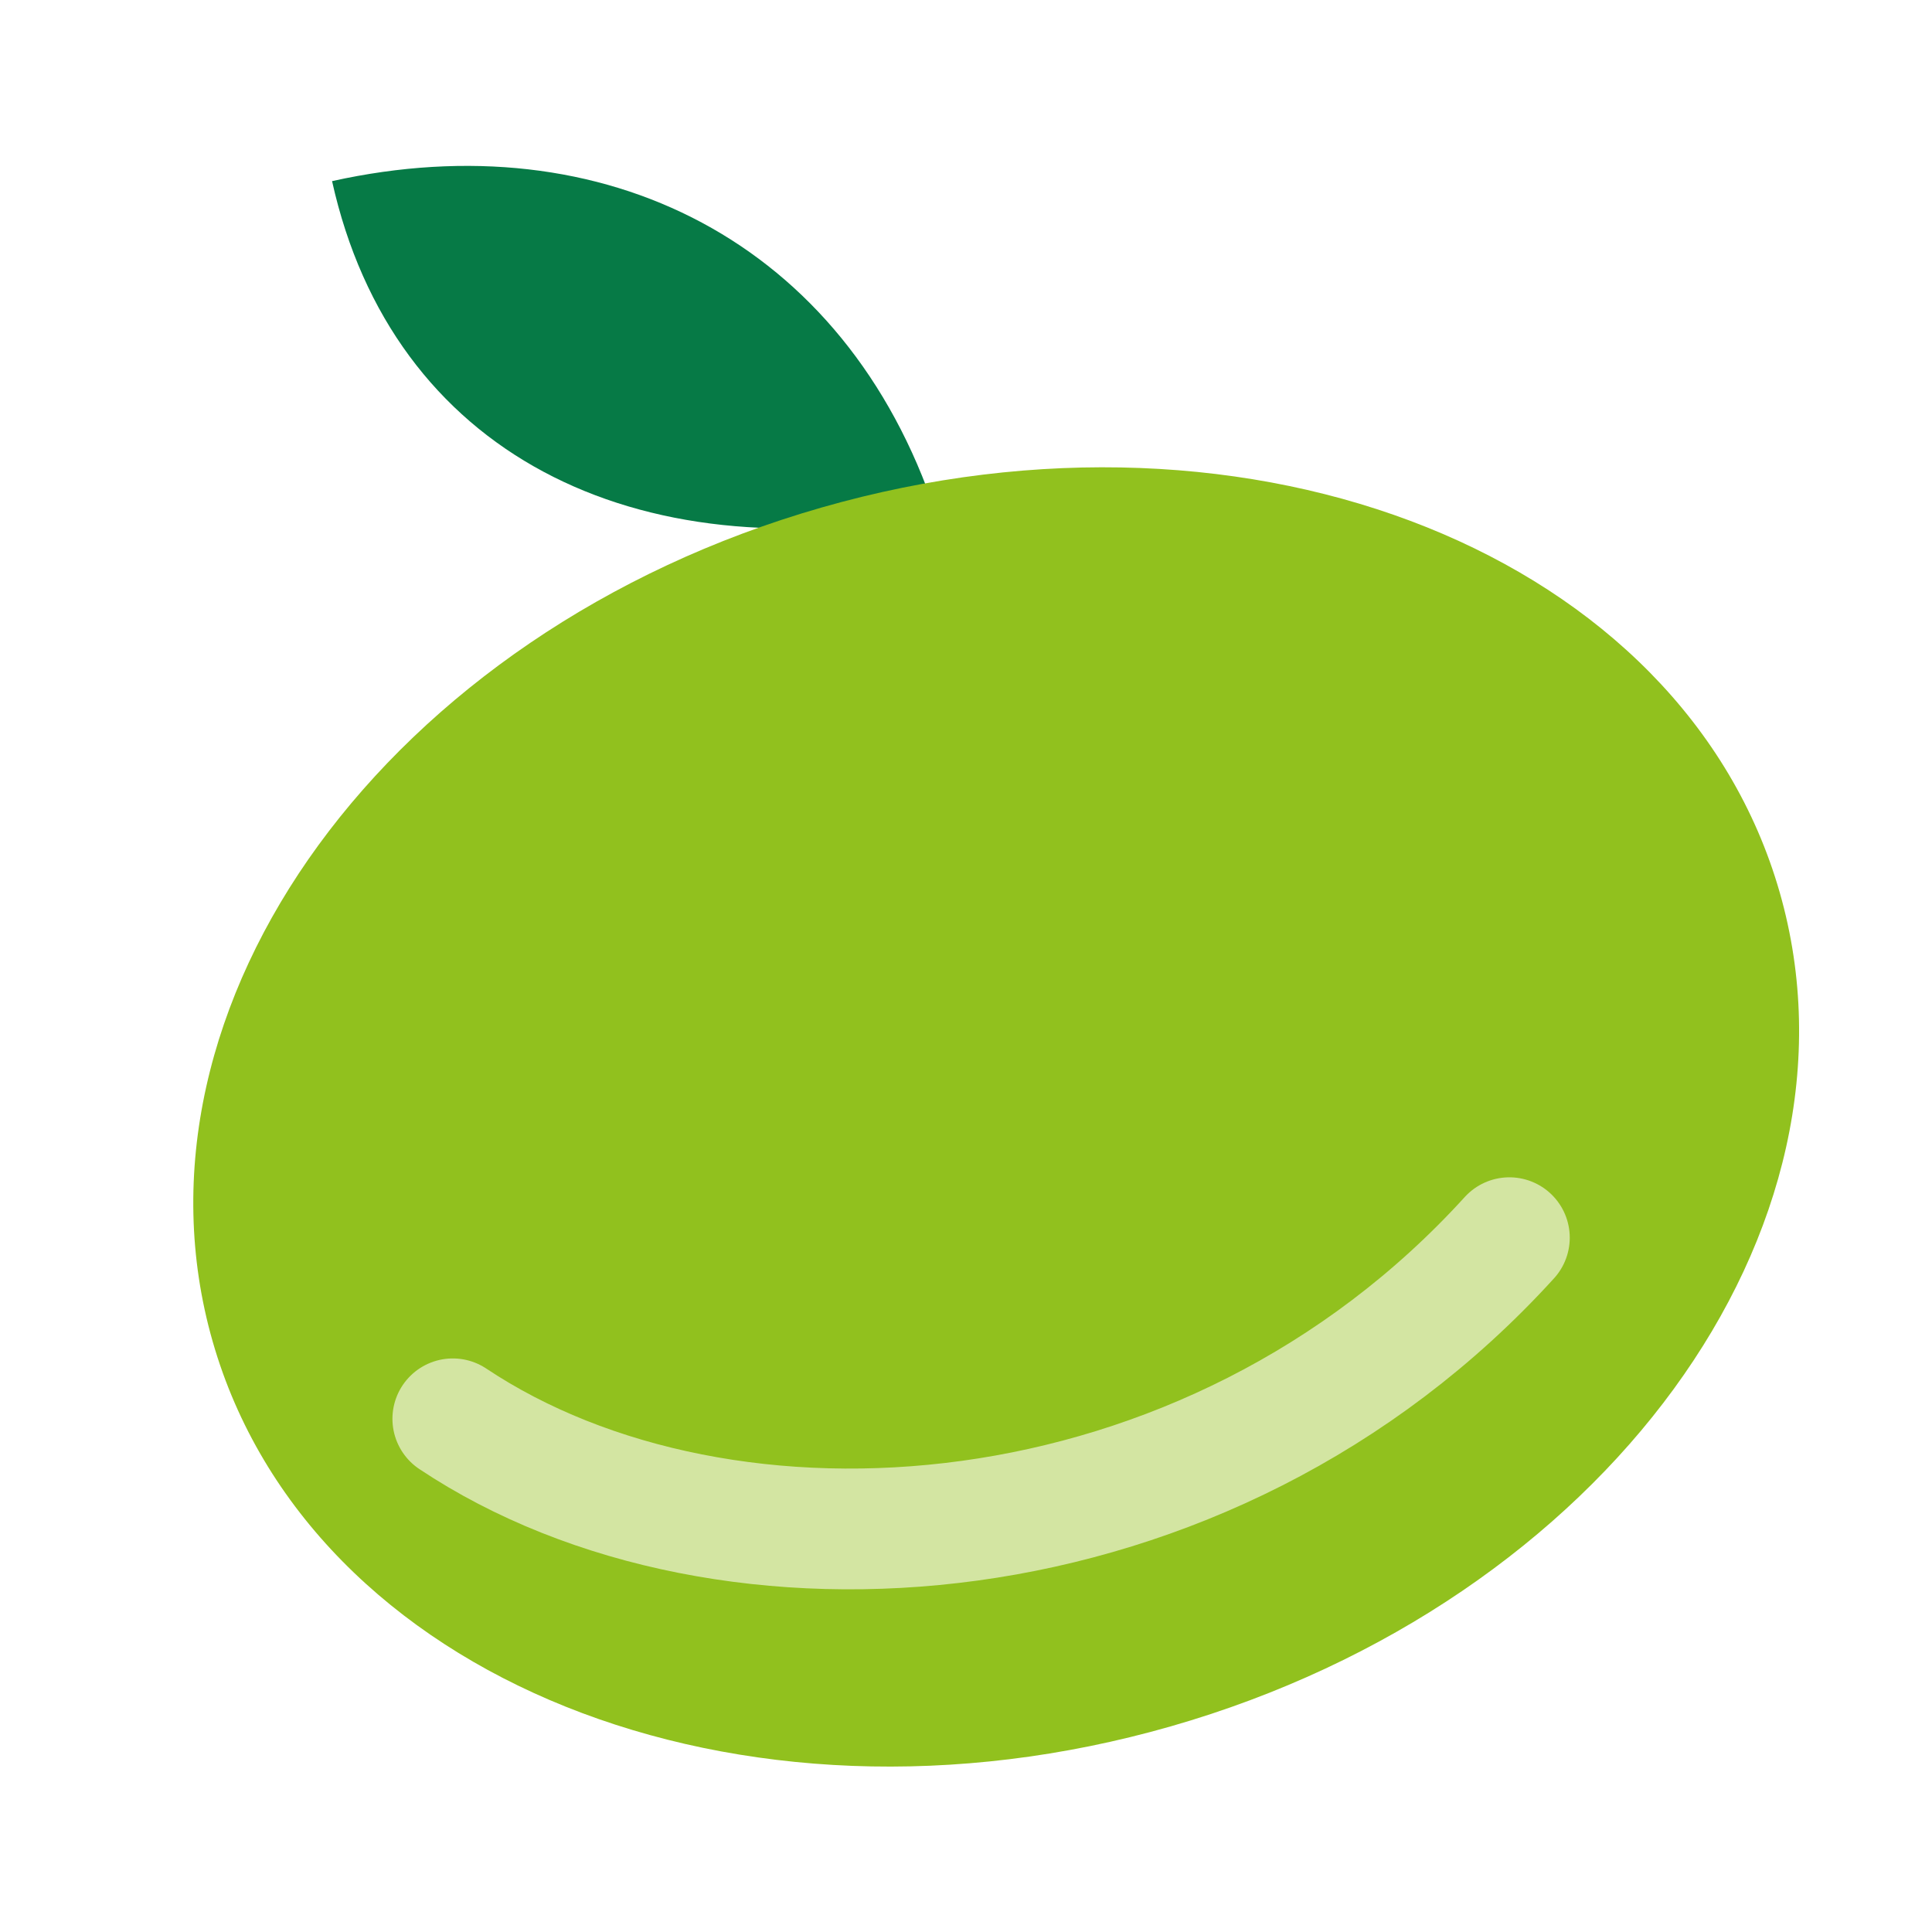
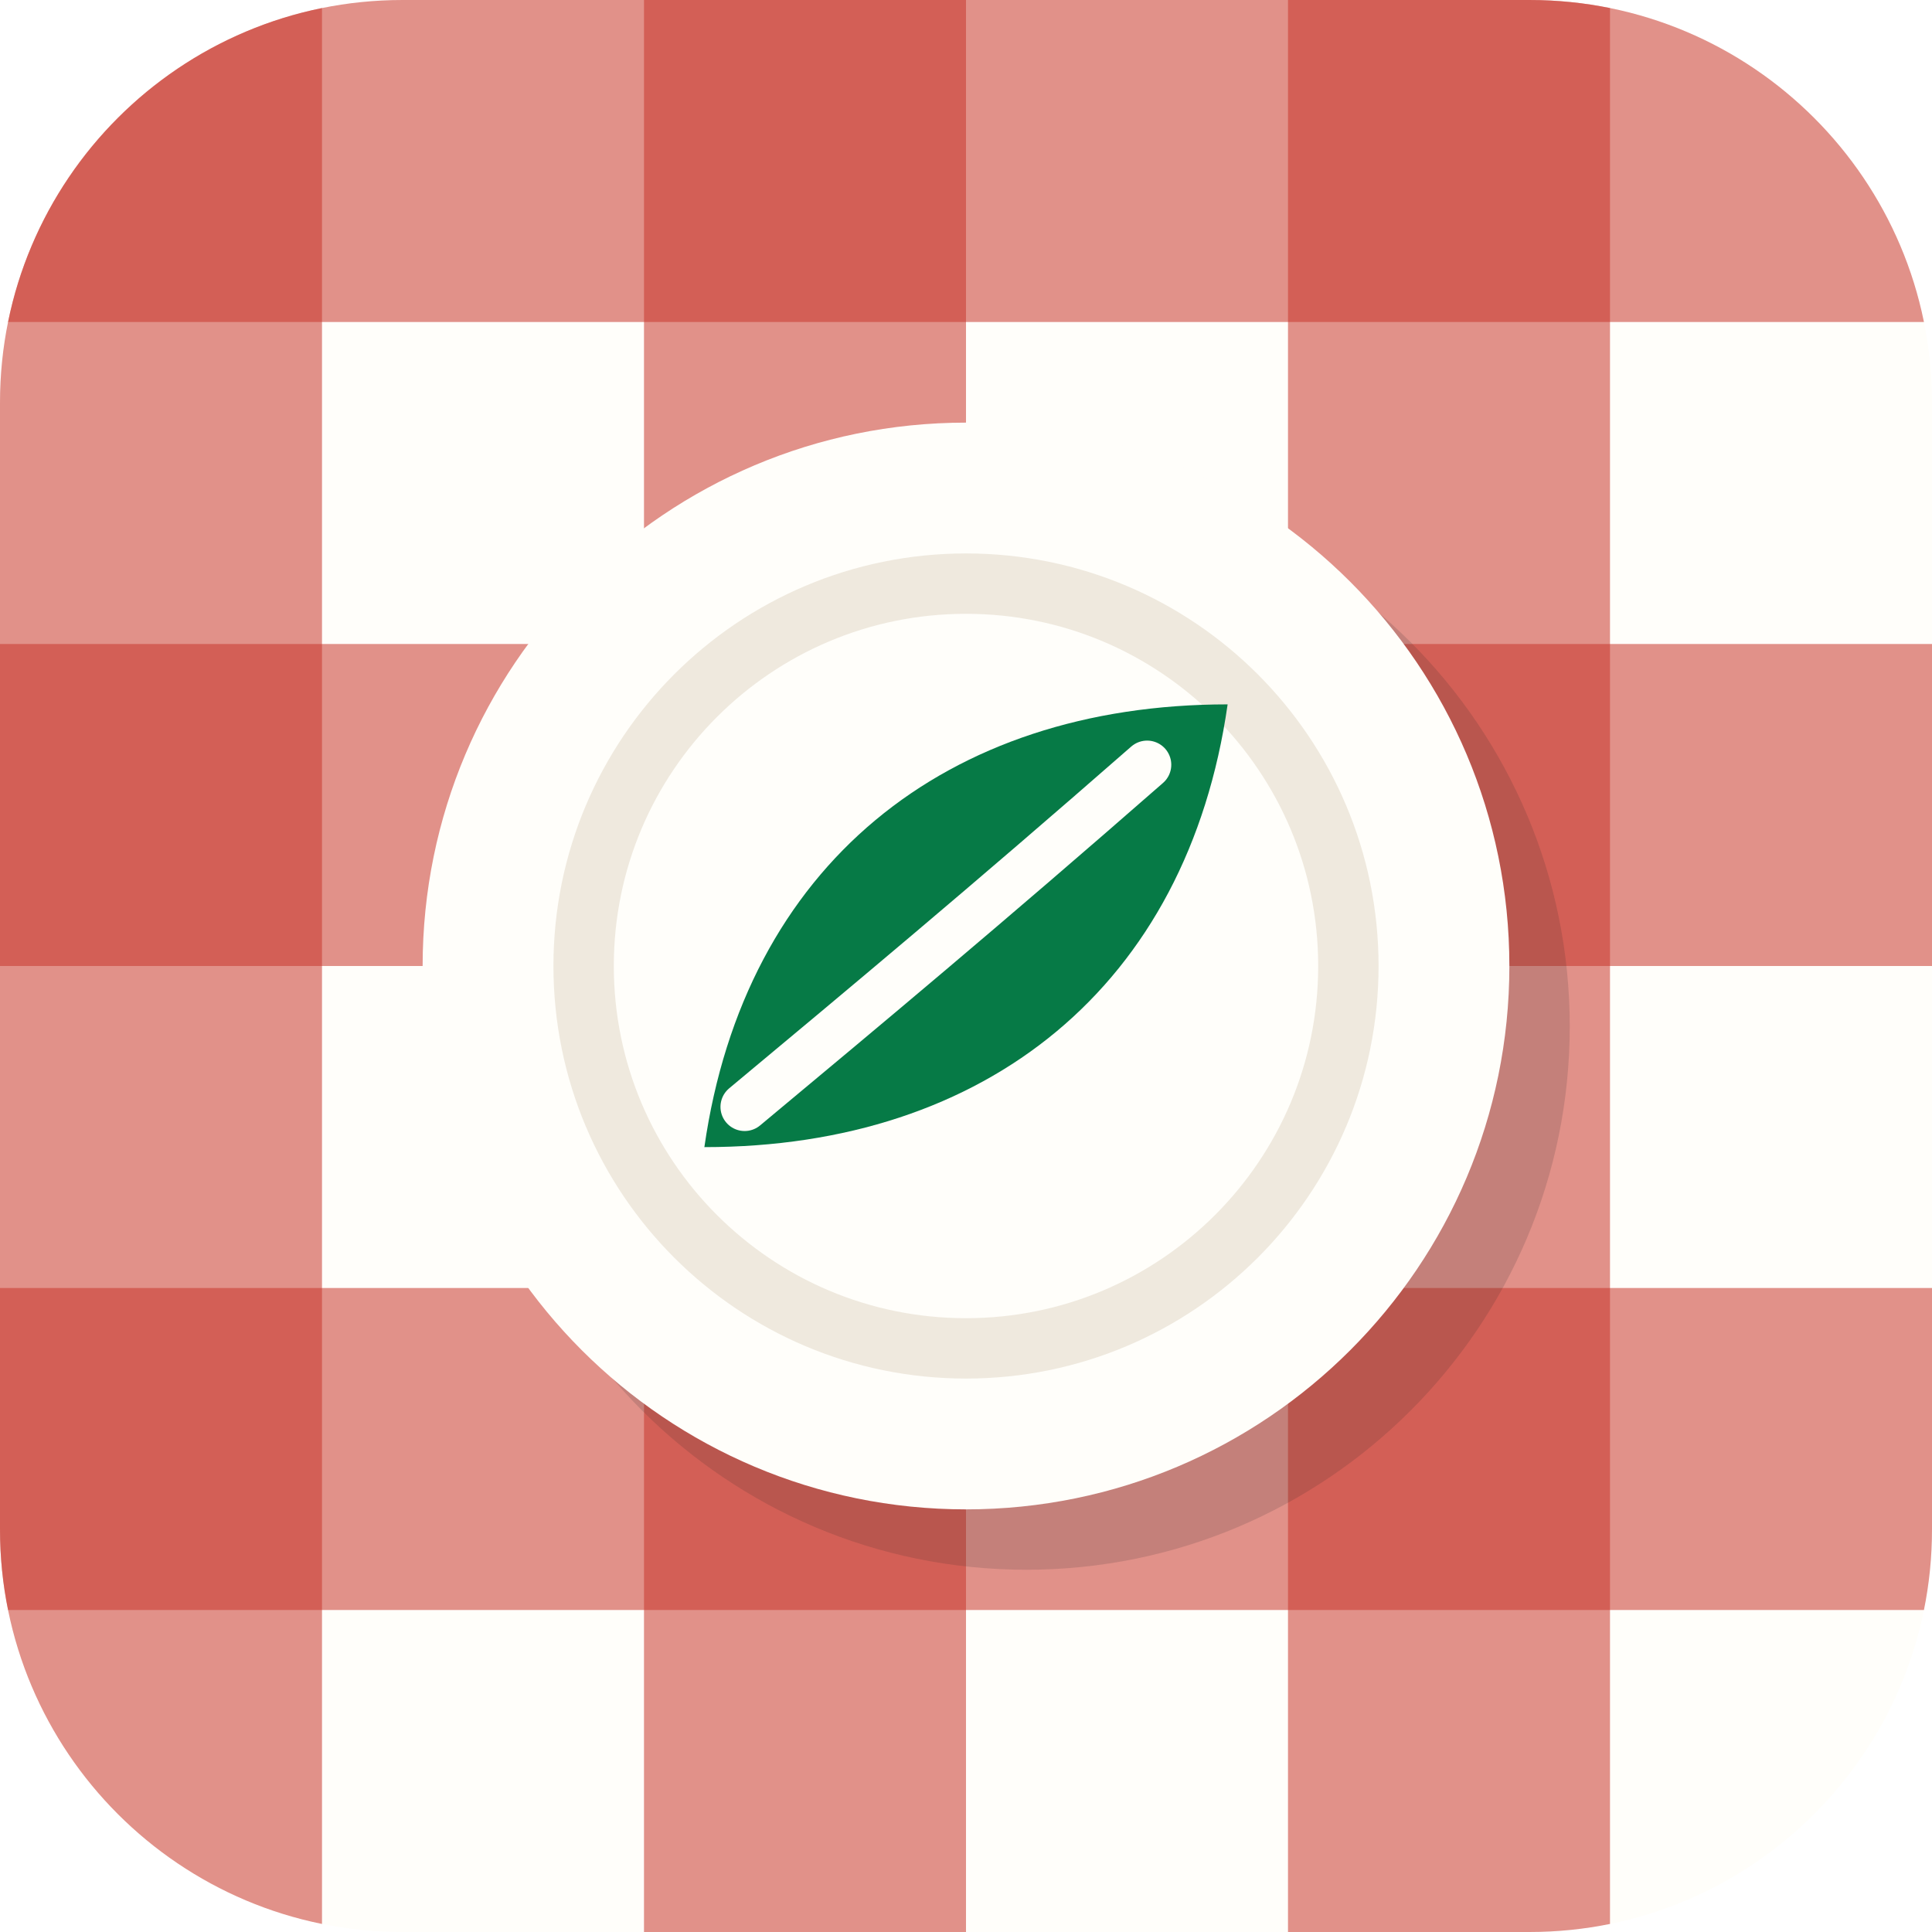
- <svg xmlns="http://www.w3.org/2000/svg" viewBox="0 0 64 64">
-   <path d="M31 17c-3-9-11-13-20-11 2 9 10 13 20 11Z" fill="#067a46" />
-   <ellipse cx="33" cy="37" rx="27" ry="21" transform="rotate(-16 33 37)" fill="#91c11e" />
-   <path d="M15 47c9 6 25 5 35-6" fill="none" stroke="#fffefa" stroke-opacity=".6" stroke-width="4" stroke-linecap="round" />
+ <svg xmlns="http://www.w3.org/2000/svg" viewBox="0 0 48 48">
+   <clipPath id="c">
+     <rect width="48" height="48" rx="10" />
+   </clipPath>
+   <g clip-path="url(#c)">
+     <rect width="48" height="48" fill="#fffefa" />
+     <g fill="#c8372d" fill-opacity=".55">
+       <rect x="0" width="8" height="48" />
+       <rect x="16" width="8" height="48" />
+       <rect x="32" width="8" height="48" />
+       <rect y="0" width="48" height="8" />
+       <rect y="16" width="48" height="8" />
+       <rect y="32" width="48" height="8" />
+     </g>
+   </g>
+   <circle cx="25.5" cy="25.5" r="13.5" fill="#232323" fill-opacity=".15" />
+   <circle cx="24" cy="24" r="13.5" fill="#fffefa" />
+   <circle cx="24" cy="24" r="9.5" fill="none" stroke="#efe9de" stroke-width="1.5" />
+   <path d="M17.5 28.5c1-7 6-11 13-11-1 7-6 11-13 11Z" fill="#067a46" />
+   <path d="M18.5 27.5c3-2.5 6-5 10-8.5" fill="none" stroke="#fffefa" stroke-width="1.2" stroke-linecap="round" />
</svg>
